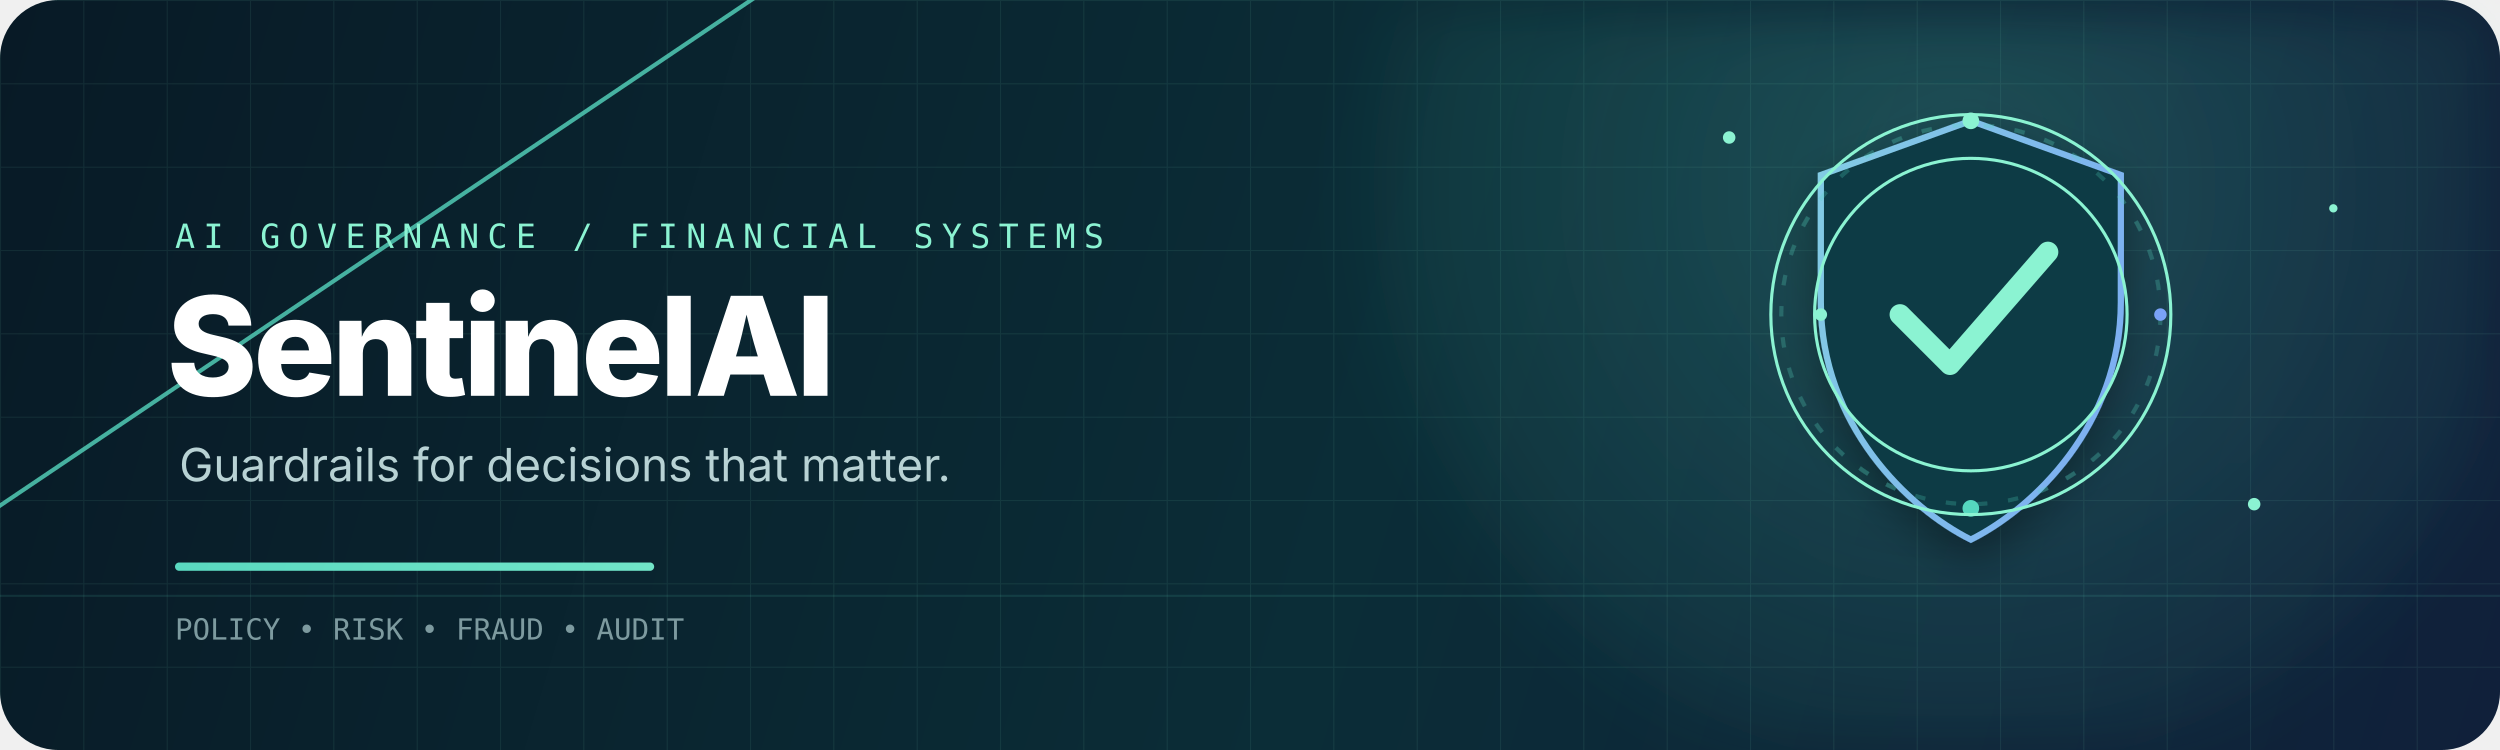
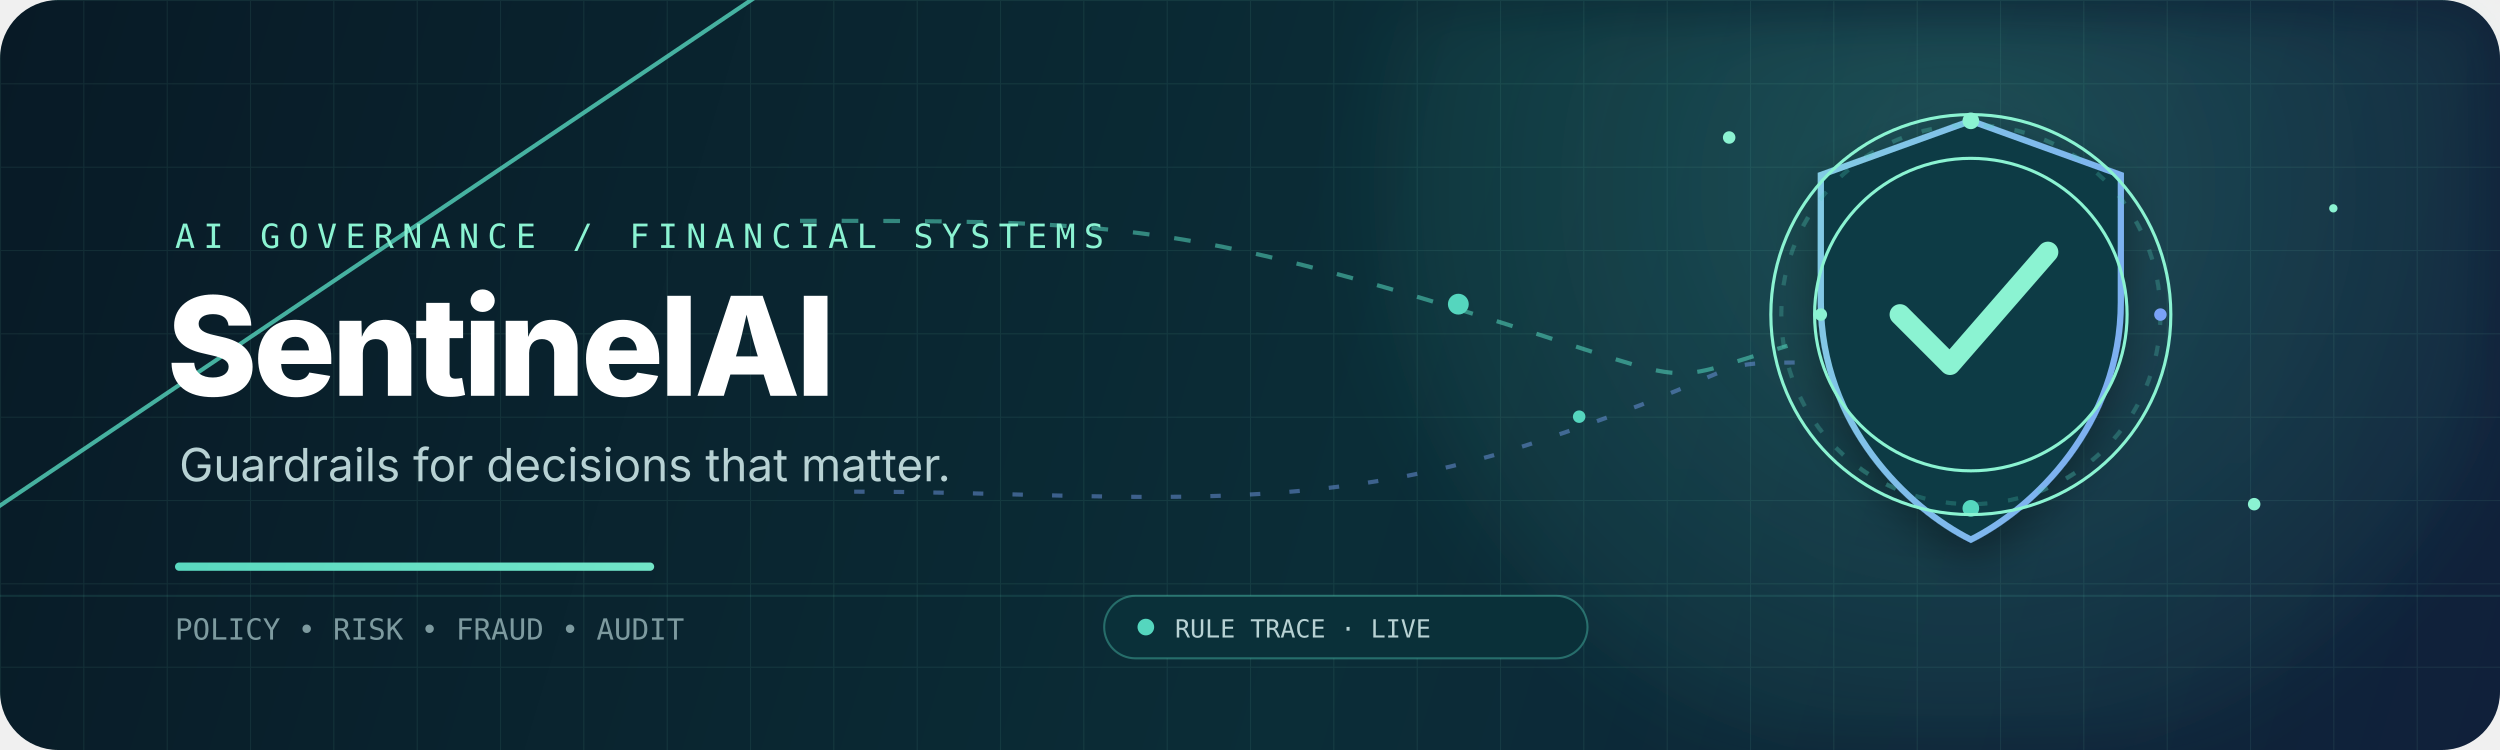
<svg xmlns="http://www.w3.org/2000/svg" width="1200" height="360" viewBox="0 0 1200 360" fill="none" role="img" aria-labelledby="title desc">
  <defs>
    <linearGradient id="bg" x1="0" y1="0" x2="1200" y2="360" gradientUnits="userSpaceOnUse">
      <stop stop-color="#081A26" />
      <stop offset="0.55" stop-color="#0B2D37" />
      <stop offset="1" stop-color="#10203A" />
    </linearGradient>
    <linearGradient id="accent" x1="100" y1="40" x2="1060" y2="310" gradientUnits="userSpaceOnUse">
      <stop stop-color="#55D6BE" />
      <stop offset="0.52" stop-color="#8BF3D2" />
      <stop offset="1" stop-color="#7AA2F7" />
    </linearGradient>
    <radialGradient id="glow" cx="0" cy="0" r="1" gradientUnits="userSpaceOnUse" gradientTransform="translate(940 90) rotate(135) scale(360)">
      <stop stop-color="#55D6BE" stop-opacity="0.23" />
      <stop offset="1" stop-color="#55D6BE" stop-opacity="0" />
    </radialGradient>
    <filter id="blur">
      <feGaussianBlur stdDeviation="18" />
    </filter>
    <filter id="shadow" x="-50%" y="-50%" width="200%" height="200%">
      <feDropShadow dx="0" dy="8" stdDeviation="10" flood-color="#000" flood-opacity="0.35" />
    </filter>
    <pattern id="grid" width="40" height="40" patternUnits="userSpaceOnUse">
      <path d="M40 0H0V40" stroke="#8BF3D2" stroke-opacity="0.08" />
    </pattern>
    <style>
      .pulse { animation: pulse 3s ease-in-out infinite; transform-origin: center; }
      .scan { animation: scan 5s linear infinite; }
      .float { animation: float 4s ease-in-out infinite; }
      .orbit { animation: orbit 9s linear infinite; transform-origin: 946px 151px; }
      .orbit-reverse { animation: orbit 13s linear infinite reverse; transform-origin: 946px 151px; }
      .signal { animation: signal 2.4s ease-out infinite; transform-origin: 946px 151px; }
      .node { animation: node 2.2s ease-in-out infinite; }
+       .flow { animation: flow 3.4s linear infinite; }
+       .flow-slow { animation: flow 5.2s linear infinite reverse; }
+       .spark { animation: spark 2.8s ease-in-out infinite; transform-origin: center; }
+       .ticker { animation: ticker 7s linear infinite; }
      @keyframes pulse { 0%,100% { opacity:.45; } 50% { opacity:1; } }
      @keyframes scan { 0% { transform: translateX(-420px); opacity:0; } 15%,70% { opacity:.8; } 100% { transform: translateX(520px); opacity:0; } }
      @keyframes float { 0%,100% { transform: translateY(0); } 50% { transform: translateY(-7px); } }
      @keyframes orbit { to { transform: rotate(360deg); } }
      @keyframes signal { 0% { transform: scale(.35); opacity:.7; } 100% { transform: scale(1.35); opacity:0; } }
      @keyframes node { 0%,100% { opacity:.25; r:2; } 50% { opacity:1; r:4; } }
+       @keyframes flow { from { stroke-dashoffset:120; } to { stroke-dashoffset:0; } }
+       @keyframes spark { 0%,100% { opacity:.15; transform:scale(.65); } 50% { opacity:1; transform:scale(1.2); } }
+       @keyframes ticker { 0%,18% { opacity:0; transform:translateX(-18px); } 24%,78% { opacity:1; transform:translateX(0); } 100% { opacity:0; transform:translateX(18px); } }
    </style>
  </defs>
  <rect width="1200" height="360" rx="28" fill="url(#bg)" />
  <rect width="1200" height="360" rx="28" fill="url(#grid)" />
  <circle cx="940" cy="90" r="280" fill="url(#glow)" filter="url(#blur)" />
  <path class="scan" d="M-100 310L420 -40" stroke="#55D6BE" stroke-width="2" stroke-opacity=".8" />
+   <path class="flow" d="M384 106C520 106 560 106 692 146S790 186 858 166" stroke="#55D6BE" stroke-width="2" stroke-dasharray="8 12" stroke-opacity=".55" fill="none" />
+   <path class="flow-slow" d="M410 236C532 236 624 250 738 212S812 174 872 174" stroke="#7AA2F7" stroke-width="2" stroke-dasharray="5 14" stroke-opacity=".45" fill="none" />
  <path d="M0 286H1200" stroke="#55D6BE" stroke-opacity=".12" />
  <g class="float" filter="url(#shadow)">
    <path d="M946 58L1018 84V145C1018 204 976 244 946 259C916 244 874 204 874 145V84L946 58Z" fill="#0D3B44" stroke="url(#accent)" stroke-width="3" />
    <path class="pulse" d="M912 151L936 175L983 121" stroke="#8BF3D2" stroke-width="10" stroke-linecap="round" stroke-linejoin="round" />
    <circle cx="946" cy="151" r="91" stroke="#55D6BE" stroke-opacity=".25" stroke-width="2" stroke-dasharray="5 10" />
  </g>
  <g class="orbit">
    <circle cx="946" cy="58" r="4" fill="#8BF3D2" />
    <circle cx="1037" cy="151" r="3" fill="#7AA2F7" />
  </g>
  <g class="orbit-reverse">
    <circle cx="874" cy="151" r="3" fill="#8BF3D2" />
    <circle cx="946" cy="244" r="4" fill="#55D6BE" />
  </g>
  <g class="signal" fill="none" stroke="#8BF3D2" stroke-width="1.5">
    <circle cx="946" cy="151" r="75" />
    <circle cx="946" cy="151" r="96" />
  </g>
  <g fill="#8BF3D2">
    <circle class="node" cx="830" cy="66" r="3" />
    <circle class="node" cx="1082" cy="242" r="3" style="animation-delay:.7s" />
    <circle class="node" cx="1120" cy="100" r="2" style="animation-delay:1.3s" />
  </g>
+   <g class="spark" fill="#55D6BE">
+     <circle cx="700" cy="146" r="5" />
+     <circle cx="758" cy="200" r="3" style="animation-delay:.8s" />
+   </g>
  <text x="84" y="119" fill="#8BF3D2" font-family="ui-monospace, SFMono-Regular, Menlo, monospace" font-size="16" letter-spacing="4">AI GOVERNANCE / FINANCIAL SYSTEMS</text>
  <text x="80" y="190" fill="white" font-family="Inter, ui-sans-serif, system-ui, sans-serif" font-size="66" font-weight="800" letter-spacing="-2">SentinelAI</text>
  <text x="86" y="231" fill="#B8D2D4" font-family="Inter, ui-sans-serif, system-ui, sans-serif" font-size="22">Guardrails for decisions that matter.</text>
  <rect x="84" y="270" width="230" height="4" rx="2" fill="url(#accent)" />
  <text x="84" y="307" fill="#7D9A9F" font-family="ui-monospace, SFMono-Regular, Menlo, monospace" font-size="14">POLICY  •  RISK  •  FRAUD  •  AUDIT</text>
+   <g class="ticker">
+     <rect x="530" y="286" width="232" height="30" rx="15" fill="#0A3039" stroke="#55D6BE" stroke-opacity=".38" />
+     <circle cx="550" cy="301" r="4" fill="#55D6BE" />
+     <text x="564" y="306" fill="#B8D2D4" font-family="ui-monospace, SFMono-Regular, Menlo, monospace" font-size="12">RULE TRACE · LIVE</text>
+   </g>
</svg>
